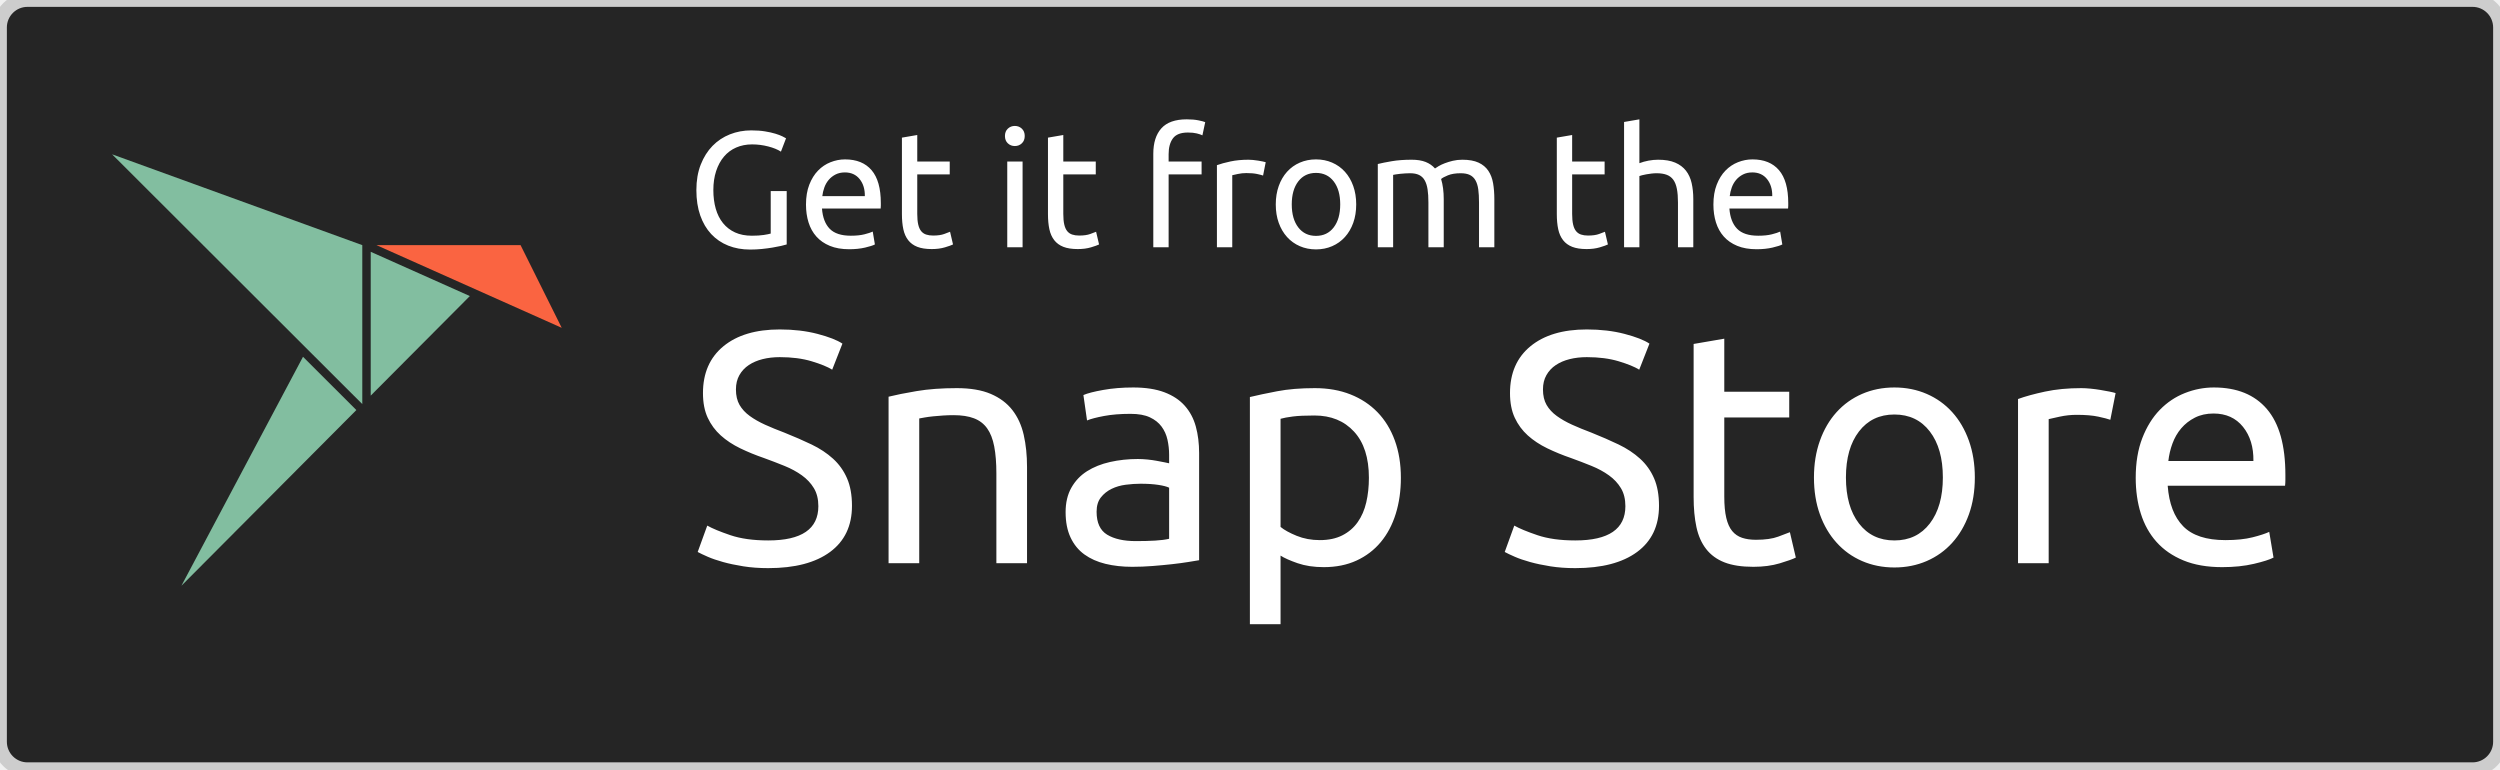
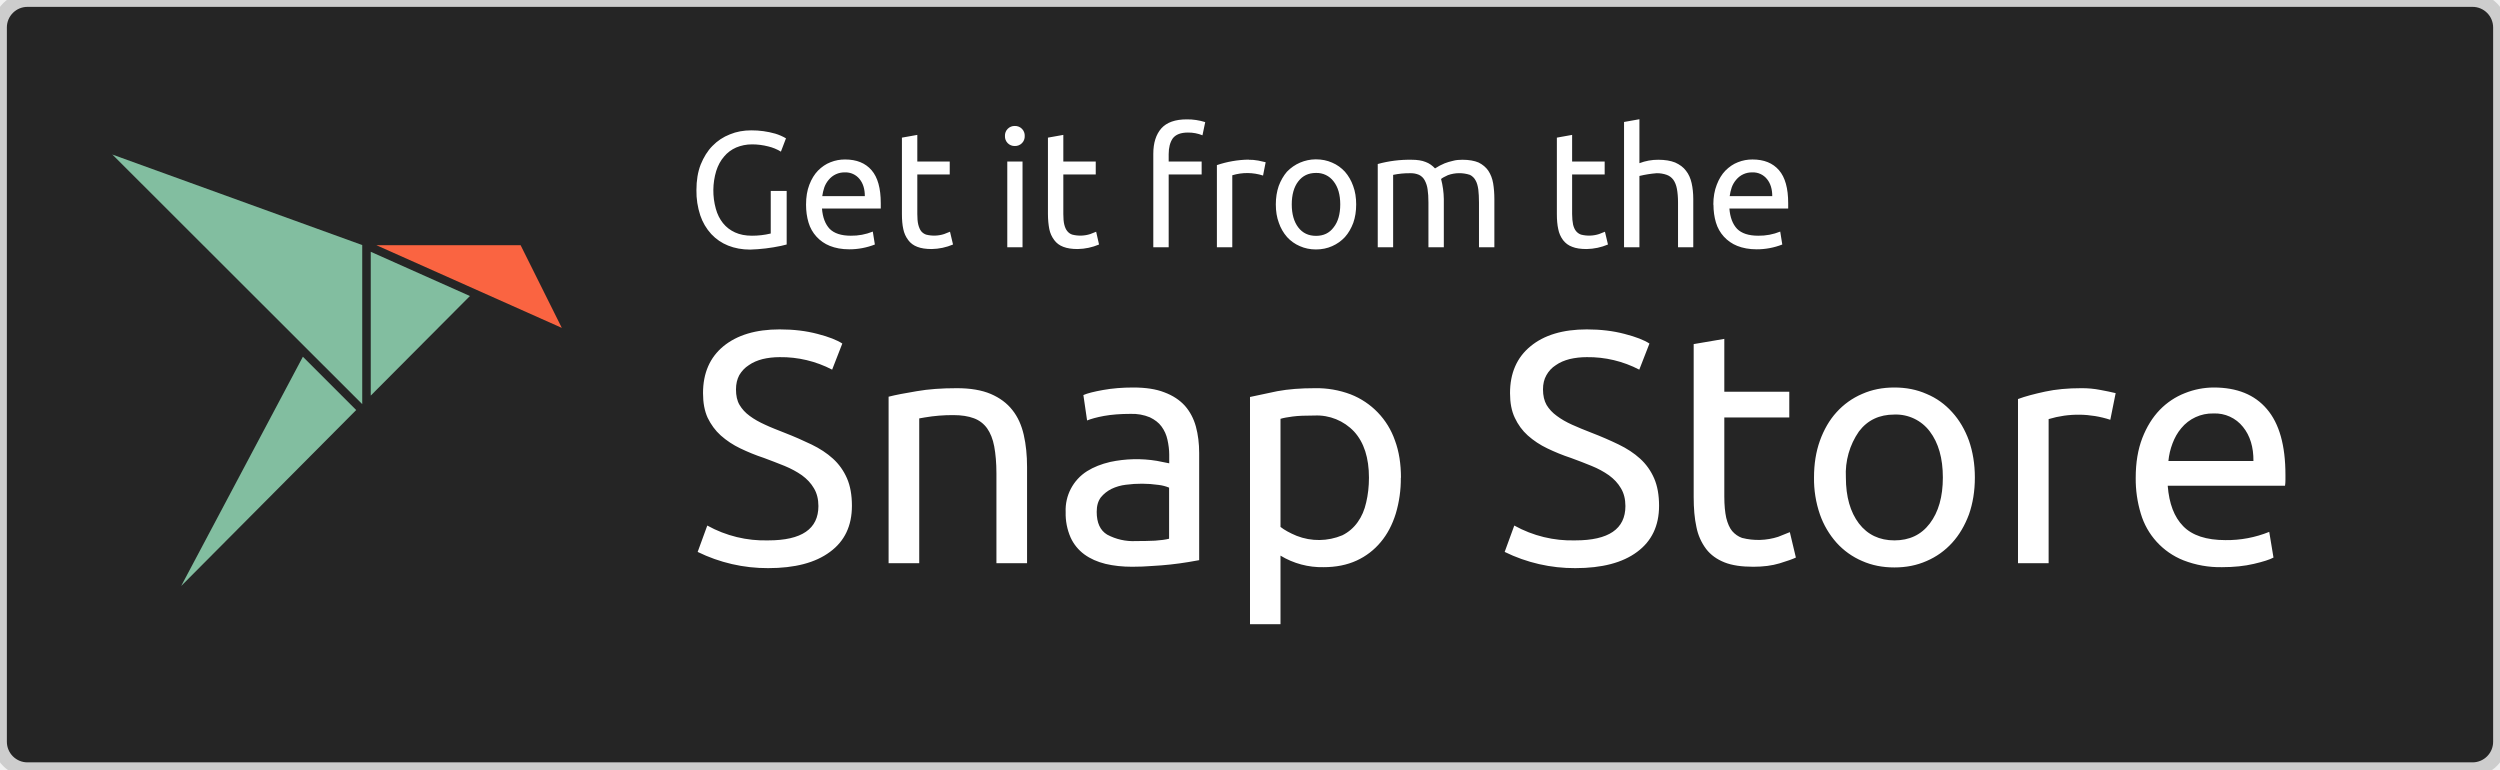
- <svg xmlns="http://www.w3.org/2000/svg" width="182px" height="56px" viewBox="0 0 182 56" version="1.1">
-   <g id="[EN]-snap-store-black-uneditable" stroke="none" stroke-width="1" fill="none" fill-rule="evenodd">
-     <rect id="Rectangle-path" stroke="#CDCDCD" fill="#252525" x="0" y="0" width="182" height="56" rx="2" />
-     <g id="logo" transform="translate(8, 11)" fill-rule="nonzero">
-       <path d="M18.988,17.802 L18.988,7.331 L26.205,10.553 L18.988,17.802 Z M5.208,31.641 L14.059,14.974 L17.942,18.852 L5.208,31.641 Z M0.16,0.233 L18.375,6.846 L18.375,18.417 L0.16,0.233 Z" id="body" fill="#82BEA0" />
-       <polygon id="head" fill="#FA6441" points="29.897 6.845 19.406 6.845 32.894 12.866" />
+ <svg xmlns="http://www.w3.org/2000/svg" width="182" height="56">
+   <g fill="none" fill-rule="evenodd">
+     <rect stroke="#CDCDCD" fill="#252525" width="182" height="56" rx="2" />
+     <g fill-rule="nonzero">
+       <path d="M26.99 28.8V18.33l7.22 3.22-7.22 7.25zM13.2 42.64l8.85-16.67 3.88 3.88-12.73 12.8zm-5.05-31.4l18.22 6.6v11.58L8.16 11.23z" fill="#82BEA0" />
+       <path fill="#FA6441" d="M37.9 17.85H27.4l13.5 6.02z" />
    </g>
-     <path d="M56.108,13.908 L57.272,13.908 L57.272,17.796 C57.176,17.828 57.038,17.864 56.858,17.904 C56.678,17.944 56.47,17.984 56.234,18.024 C55.998,18.064 55.74,18.098 55.46,18.126 C55.18,18.154 54.896,18.168 54.608,18.168 C54.024,18.168 53.492,18.072 53.012,17.88 C52.532,17.688 52.12,17.408 51.776,17.04 C51.432,16.672 51.166,16.22 50.978,15.684 C50.79,15.148 50.696,14.532 50.696,13.836 C50.696,13.14 50.802,12.522 51.014,11.982 C51.226,11.442 51.512,10.988 51.872,10.62 C52.232,10.252 52.654,9.972 53.138,9.78 C53.622,9.588 54.14,9.492 54.692,9.492 C55.068,9.492 55.402,9.516 55.694,9.564 C55.986,9.612 56.236,9.668 56.444,9.732 C56.652,9.796 56.822,9.86 56.954,9.924 C57.086,9.988 57.176,10.036 57.224,10.068 L56.852,11.04 C56.62,10.888 56.312,10.762 55.928,10.662 C55.544,10.562 55.152,10.512 54.752,10.512 C54.328,10.512 53.942,10.588 53.594,10.74 C53.246,10.892 52.95,11.112 52.706,11.4 C52.462,11.688 52.272,12.038 52.136,12.45 C52,12.862 51.932,13.324 51.932,13.836 C51.932,14.332 51.99,14.784 52.106,15.192 C52.222,15.6 52.398,15.95 52.634,16.242 C52.87,16.534 53.162,16.76 53.51,16.92 C53.858,17.08 54.268,17.16 54.74,17.16 C55.076,17.16 55.362,17.142 55.598,17.106 C55.834,17.07 56.004,17.036 56.108,17.004 L56.108,13.908 Z M58.676,14.892 C58.676,14.34 58.756,13.858 58.916,13.446 C59.076,13.034 59.288,12.692 59.552,12.42 C59.816,12.148 60.12,11.944 60.464,11.808 C60.808,11.672 61.16,11.604 61.52,11.604 C62.36,11.604 63.004,11.866 63.452,12.39 C63.9,12.914 64.124,13.712 64.124,14.784 L64.124,14.97 C64.124,15.046 64.12,15.116 64.112,15.18 L59.84,15.18 C59.888,15.828 60.076,16.32 60.404,16.656 C60.732,16.992 61.244,17.16 61.94,17.16 C62.332,17.16 62.662,17.126 62.93,17.058 C63.198,16.99 63.4,16.924 63.536,16.86 L63.692,17.796 C63.556,17.868 63.318,17.944 62.978,18.024 C62.638,18.104 62.252,18.144 61.82,18.144 C61.276,18.144 60.806,18.062 60.41,17.898 C60.014,17.734 59.688,17.508 59.432,17.22 C59.176,16.932 58.986,16.59 58.862,16.194 C58.738,15.798 58.676,15.364 58.676,14.892 Z M62.96,14.28 C62.968,13.776 62.842,13.362 62.582,13.038 C62.322,12.714 61.964,12.552 61.508,12.552 C61.252,12.552 61.026,12.602 60.83,12.702 C60.634,12.802 60.468,12.932 60.332,13.092 C60.196,13.252 60.09,13.436 60.014,13.644 C59.938,13.852 59.888,14.064 59.864,14.28 L62.96,14.28 Z M66.776,11.76 L69.14,11.76 L69.14,12.696 L66.776,12.696 L66.776,15.576 C66.776,15.888 66.8,16.146 66.848,16.35 C66.896,16.554 66.968,16.714 67.064,16.83 C67.16,16.946 67.28,17.028 67.424,17.076 C67.568,17.124 67.736,17.148 67.928,17.148 C68.264,17.148 68.534,17.11 68.738,17.034 C68.942,16.958 69.084,16.904 69.164,16.872 L69.38,17.796 C69.268,17.852 69.072,17.922 68.792,18.006 C68.512,18.09 68.192,18.132 67.832,18.132 C67.408,18.132 67.058,18.078 66.782,17.97 C66.506,17.862 66.284,17.7 66.116,17.484 C65.948,17.268 65.83,17.002 65.762,16.686 C65.694,16.37 65.66,16.004 65.66,15.588 L65.66,10.02 L66.776,9.828 L66.776,11.76 Z M74.444,18 L73.328,18 L73.328,11.76 L74.444,11.76 L74.444,18 Z M73.88,10.632 C73.68,10.632 73.51,10.566 73.37,10.434 C73.23,10.302 73.16,10.124 73.16,9.9 C73.16,9.676 73.23,9.498 73.37,9.366 C73.51,9.234 73.68,9.168 73.88,9.168 C74.08,9.168 74.25,9.234 74.39,9.366 C74.53,9.498 74.6,9.676 74.6,9.9 C74.6,10.124 74.53,10.302 74.39,10.434 C74.25,10.566 74.08,10.632 73.88,10.632 Z M77.408,11.76 L79.772,11.76 L79.772,12.696 L77.408,12.696 L77.408,15.576 C77.408,15.888 77.432,16.146 77.48,16.35 C77.528,16.554 77.6,16.714 77.696,16.83 C77.792,16.946 77.912,17.028 78.056,17.076 C78.2,17.124 78.368,17.148 78.56,17.148 C78.896,17.148 79.166,17.11 79.37,17.034 C79.574,16.958 79.716,16.904 79.796,16.872 L80.012,17.796 C79.9,17.852 79.704,17.922 79.424,18.006 C79.144,18.09 78.824,18.132 78.464,18.132 C78.04,18.132 77.69,18.078 77.414,17.97 C77.138,17.862 76.916,17.7 76.748,17.484 C76.58,17.268 76.462,17.002 76.394,16.686 C76.326,16.37 76.292,16.004 76.292,15.588 L76.292,10.02 L77.408,9.828 L77.408,11.76 Z M86.396,8.688 C86.724,8.688 87.006,8.712 87.242,8.76 C87.478,8.808 87.644,8.852 87.74,8.892 L87.536,9.852 C87.44,9.804 87.304,9.758 87.128,9.714 C86.952,9.67 86.736,9.648 86.48,9.648 C85.96,9.648 85.596,9.79 85.388,10.074 C85.18,10.358 85.076,10.74 85.076,11.22 L85.076,11.76 L87.476,11.76 L87.476,12.696 L85.076,12.696 L85.076,18 L83.96,18 L83.96,11.196 C83.96,10.396 84.156,9.778 84.548,9.342 C84.94,8.906 85.556,8.688 86.396,8.688 Z M90.896,11.628 C90.992,11.628 91.102,11.634 91.226,11.646 C91.35,11.658 91.472,11.674 91.592,11.694 C91.712,11.714 91.822,11.734 91.922,11.754 C92.022,11.774 92.096,11.792 92.144,11.808 L91.952,12.78 C91.864,12.748 91.718,12.71 91.514,12.666 C91.31,12.622 91.048,12.6 90.728,12.6 C90.52,12.6 90.314,12.622 90.11,12.666 C89.906,12.71 89.772,12.74 89.708,12.756 L89.708,18 L88.592,18 L88.592,12.024 C88.856,11.928 89.184,11.838 89.576,11.754 C89.968,11.67 90.408,11.628 90.896,11.628 Z M98.732,14.88 C98.732,15.376 98.66,15.824 98.516,16.224 C98.372,16.624 98.17,16.968 97.91,17.256 C97.65,17.544 97.34,17.766 96.98,17.922 C96.62,18.078 96.228,18.156 95.804,18.156 C95.38,18.156 94.988,18.078 94.628,17.922 C94.268,17.766 93.958,17.544 93.698,17.256 C93.438,16.968 93.236,16.624 93.092,16.224 C92.948,15.824 92.876,15.376 92.876,14.88 C92.876,14.392 92.948,13.946 93.092,13.542 C93.236,13.138 93.438,12.792 93.698,12.504 C93.958,12.216 94.268,11.994 94.628,11.838 C94.988,11.682 95.38,11.604 95.804,11.604 C96.228,11.604 96.62,11.682 96.98,11.838 C97.34,11.994 97.65,12.216 97.91,12.504 C98.17,12.792 98.372,13.138 98.516,13.542 C98.66,13.946 98.732,14.392 98.732,14.88 Z M97.568,14.88 C97.568,14.176 97.41,13.618 97.094,13.206 C96.778,12.794 96.348,12.588 95.804,12.588 C95.26,12.588 94.83,12.794 94.514,13.206 C94.198,13.618 94.04,14.176 94.04,14.88 C94.04,15.584 94.198,16.142 94.514,16.554 C94.83,16.966 95.26,17.172 95.804,17.172 C96.348,17.172 96.778,16.966 97.094,16.554 C97.41,16.142 97.568,15.584 97.568,14.88 Z M100.304,11.94 C100.56,11.876 100.898,11.808 101.318,11.736 C101.738,11.664 102.224,11.628 102.776,11.628 C103.176,11.628 103.512,11.682 103.784,11.79 C104.056,11.898 104.284,12.056 104.468,12.264 C104.524,12.224 104.612,12.168 104.732,12.096 C104.852,12.024 105,11.954 105.176,11.886 C105.352,11.818 105.548,11.758 105.764,11.706 C105.98,11.654 106.212,11.628 106.46,11.628 C106.94,11.628 107.332,11.698 107.636,11.838 C107.94,11.978 108.178,12.176 108.35,12.432 C108.522,12.688 108.638,12.992 108.698,13.344 C108.758,13.696 108.788,14.08 108.788,14.496 L108.788,18 L107.672,18 L107.672,14.736 C107.672,14.368 107.654,14.052 107.618,13.788 C107.582,13.524 107.514,13.304 107.414,13.128 C107.314,12.952 107.178,12.822 107.006,12.738 C106.834,12.654 106.612,12.612 106.34,12.612 C105.964,12.612 105.654,12.662 105.41,12.762 C105.166,12.862 105,12.952 104.912,13.032 C104.976,13.24 105.024,13.468 105.056,13.716 C105.088,13.964 105.104,14.224 105.104,14.496 L105.104,18 L103.988,18 L103.988,14.736 C103.988,14.368 103.968,14.052 103.928,13.788 C103.888,13.524 103.818,13.304 103.718,13.128 C103.618,12.952 103.482,12.822 103.31,12.738 C103.138,12.654 102.92,12.612 102.656,12.612 C102.544,12.612 102.424,12.616 102.296,12.624 C102.168,12.632 102.046,12.642 101.93,12.654 C101.814,12.666 101.708,12.68 101.612,12.696 C101.516,12.712 101.452,12.724 101.42,12.732 L101.42,18 L100.304,18 L100.304,11.94 Z M114.452,11.76 L116.816,11.76 L116.816,12.696 L114.452,12.696 L114.452,15.576 C114.452,15.888 114.476,16.146 114.524,16.35 C114.572,16.554 114.644,16.714 114.74,16.83 C114.836,16.946 114.956,17.028 115.1,17.076 C115.244,17.124 115.412,17.148 115.604,17.148 C115.94,17.148 116.21,17.11 116.414,17.034 C116.618,16.958 116.76,16.904 116.84,16.872 L117.056,17.796 C116.944,17.852 116.748,17.922 116.468,18.006 C116.188,18.09 115.868,18.132 115.508,18.132 C115.084,18.132 114.734,18.078 114.458,17.97 C114.182,17.862 113.96,17.7 113.792,17.484 C113.624,17.268 113.506,17.002 113.438,16.686 C113.37,16.37 113.336,16.004 113.336,15.588 L113.336,10.02 L114.452,9.828 L114.452,11.76 Z M118.232,18 L118.232,8.88 L119.348,8.688 L119.348,11.88 C119.556,11.8 119.778,11.738 120.014,11.694 C120.25,11.65 120.484,11.628 120.716,11.628 C121.212,11.628 121.624,11.698 121.952,11.838 C122.28,11.978 122.542,12.174 122.738,12.426 C122.934,12.678 123.072,12.98 123.152,13.332 C123.232,13.684 123.272,14.072 123.272,14.496 L123.272,18 L122.156,18 L122.156,14.736 C122.156,14.352 122.13,14.024 122.078,13.752 C122.026,13.48 121.94,13.26 121.82,13.092 C121.7,12.924 121.54,12.802 121.34,12.726 C121.14,12.65 120.892,12.612 120.596,12.612 C120.476,12.612 120.352,12.62 120.224,12.636 C120.096,12.652 119.974,12.67 119.858,12.69 C119.742,12.71 119.638,12.732 119.546,12.756 C119.454,12.78 119.388,12.8 119.348,12.816 L119.348,18 L118.232,18 Z M124.736,14.892 C124.736,14.34 124.816,13.858 124.976,13.446 C125.136,13.034 125.348,12.692 125.612,12.42 C125.876,12.148 126.18,11.944 126.524,11.808 C126.868,11.672 127.22,11.604 127.58,11.604 C128.42,11.604 129.064,11.866 129.512,12.39 C129.96,12.914 130.184,13.712 130.184,14.784 L130.184,14.97 C130.184,15.046 130.18,15.116 130.172,15.18 L125.9,15.18 C125.948,15.828 126.136,16.32 126.464,16.656 C126.792,16.992 127.304,17.16 128,17.16 C128.392,17.16 128.722,17.126 128.99,17.058 C129.258,16.99 129.46,16.924 129.596,16.86 L129.752,17.796 C129.616,17.868 129.378,17.944 129.038,18.024 C128.698,18.104 128.312,18.144 127.88,18.144 C127.336,18.144 126.866,18.062 126.47,17.898 C126.074,17.734 125.748,17.508 125.492,17.22 C125.236,16.932 125.046,16.59 124.922,16.194 C124.798,15.798 124.736,15.364 124.736,14.892 Z M129.02,14.28 C129.028,13.776 128.902,13.362 128.642,13.038 C128.382,12.714 128.024,12.552 127.568,12.552 C127.312,12.552 127.086,12.602 126.89,12.702 C126.694,12.802 126.528,12.932 126.392,13.092 C126.256,13.252 126.15,13.436 126.074,13.644 C125.998,13.852 125.948,14.064 125.924,14.28 L129.02,14.28 Z" id="Get-it-from-the" fill="#FFFFFF" />
-     <path d="M55.928,39.344 C58.36,39.344 59.576,38.512 59.576,36.848 C59.576,36.336 59.468,35.9 59.252,35.54 C59.036,35.18 58.744,34.868 58.376,34.604 C58.008,34.34 57.588,34.112 57.116,33.92 C56.644,33.728 56.144,33.536 55.616,33.344 C55.008,33.136 54.432,32.9 53.888,32.636 C53.344,32.372 52.872,32.06 52.472,31.7 C52.072,31.34 51.756,30.912 51.524,30.416 C51.292,29.92 51.176,29.32 51.176,28.616 C51.176,27.16 51.672,26.024 52.664,25.208 C53.656,24.392 55.024,23.984 56.768,23.984 C57.776,23.984 58.692,24.092 59.516,24.308 C60.34,24.524 60.944,24.76 61.328,25.016 L60.584,26.912 C60.248,26.704 59.748,26.5 59.084,26.3 C58.42,26.1 57.648,26 56.768,26 C56.32,26 55.904,26.048 55.52,26.144 C55.136,26.24 54.8,26.384 54.512,26.576 C54.224,26.768 53.996,27.012 53.828,27.308 C53.66,27.604 53.576,27.952 53.576,28.352 C53.576,28.8 53.664,29.176 53.84,29.48 C54.016,29.784 54.264,30.052 54.584,30.284 C54.904,30.516 55.276,30.728 55.7,30.92 C56.124,31.112 56.592,31.304 57.104,31.496 C57.824,31.784 58.484,32.072 59.084,32.36 C59.684,32.648 60.204,32.992 60.644,33.392 C61.084,33.792 61.424,34.268 61.664,34.82 C61.904,35.372 62.024,36.04 62.024,36.824 C62.024,38.28 61.492,39.4 60.428,40.184 C59.364,40.968 57.864,41.36 55.928,41.36 C55.272,41.36 54.668,41.316 54.116,41.228 C53.564,41.14 53.072,41.036 52.64,40.916 C52.208,40.796 51.836,40.668 51.524,40.532 C51.212,40.396 50.968,40.28 50.792,40.184 L51.488,38.264 C51.856,38.472 52.416,38.704 53.168,38.96 C53.92,39.216 54.84,39.344 55.928,39.344 Z M64.688,28.88 C65.2,28.752 65.88,28.616 66.728,28.472 C67.576,28.328 68.552,28.256 69.656,28.256 C70.648,28.256 71.472,28.396 72.128,28.676 C72.784,28.956 73.308,29.348 73.7,29.852 C74.092,30.356 74.368,30.96 74.528,31.664 C74.688,32.368 74.768,33.144 74.768,33.992 L74.768,41 L72.536,41 L72.536,34.472 C72.536,33.704 72.484,33.048 72.38,32.504 C72.276,31.96 72.104,31.52 71.864,31.184 C71.624,30.848 71.304,30.604 70.904,30.452 C70.504,30.3 70.008,30.224 69.416,30.224 C69.176,30.224 68.928,30.232 68.672,30.248 C68.416,30.264 68.172,30.284 67.94,30.308 C67.708,30.332 67.5,30.36 67.316,30.392 C67.132,30.424 67,30.448 66.92,30.464 L66.92,41 L64.688,41 L64.688,28.88 Z M82.688,39.392 C83.216,39.392 83.684,39.38 84.092,39.356 C84.5,39.332 84.84,39.288 85.112,39.224 L85.112,35.504 C84.952,35.424 84.692,35.356 84.332,35.3 C83.972,35.244 83.536,35.216 83.024,35.216 C82.688,35.216 82.332,35.24 81.956,35.288 C81.58,35.336 81.236,35.436 80.924,35.588 C80.612,35.74 80.352,35.948 80.144,36.212 C79.936,36.476 79.832,36.824 79.832,37.256 C79.832,38.056 80.088,38.612 80.6,38.924 C81.112,39.236 81.808,39.392 82.688,39.392 Z M82.496,28.208 C83.392,28.208 84.148,28.324 84.764,28.556 C85.38,28.788 85.876,29.116 86.252,29.54 C86.628,29.964 86.896,30.468 87.056,31.052 C87.216,31.636 87.296,32.28 87.296,32.984 L87.296,40.784 C87.104,40.816 86.836,40.86 86.492,40.916 C86.148,40.972 85.76,41.024 85.328,41.072 C84.896,41.12 84.428,41.164 83.924,41.204 C83.42,41.244 82.92,41.264 82.424,41.264 C81.72,41.264 81.072,41.192 80.48,41.048 C79.888,40.904 79.376,40.676 78.944,40.364 C78.512,40.052 78.176,39.64 77.936,39.128 C77.696,38.616 77.576,38 77.576,37.28 C77.576,36.592 77.716,36 77.996,35.504 C78.276,35.008 78.656,34.608 79.136,34.304 C79.616,34 80.176,33.776 80.816,33.632 C81.456,33.488 82.128,33.416 82.832,33.416 C83.056,33.416 83.288,33.428 83.528,33.452 C83.768,33.476 83.996,33.508 84.212,33.548 C84.428,33.588 84.616,33.624 84.776,33.656 C84.936,33.688 85.048,33.712 85.112,33.728 L85.112,33.104 C85.112,32.736 85.072,32.372 84.992,32.012 C84.912,31.652 84.768,31.332 84.56,31.052 C84.352,30.772 84.068,30.548 83.708,30.38 C83.348,30.212 82.88,30.128 82.304,30.128 C81.568,30.128 80.924,30.18 80.372,30.284 C79.82,30.388 79.408,30.496 79.136,30.608 L78.872,28.76 C79.16,28.632 79.64,28.508 80.312,28.388 C80.984,28.268 81.712,28.208 82.496,28.208 Z M99.656,34.784 C99.656,33.328 99.296,32.208 98.576,31.424 C97.856,30.64 96.896,30.248 95.696,30.248 C95.024,30.248 94.5,30.272 94.124,30.32 C93.748,30.368 93.448,30.424 93.224,30.488 L93.224,38.36 C93.496,38.584 93.888,38.8 94.4,39.008 C94.912,39.216 95.472,39.32 96.08,39.32 C96.72,39.32 97.268,39.204 97.724,38.972 C98.18,38.74 98.552,38.42 98.84,38.012 C99.128,37.604 99.336,37.124 99.464,36.572 C99.592,36.02 99.656,35.424 99.656,34.784 Z M101.984,34.784 C101.984,35.728 101.86,36.6 101.612,37.4 C101.364,38.2 101,38.888 100.52,39.464 C100.04,40.04 99.452,40.488 98.756,40.808 C98.06,41.128 97.264,41.288 96.368,41.288 C95.648,41.288 95.012,41.192 94.46,41 C93.908,40.808 93.496,40.624 93.224,40.448 L93.224,45.44 L90.992,45.44 L90.992,28.904 C91.52,28.776 92.18,28.636 92.972,28.484 C93.764,28.332 94.68,28.256 95.72,28.256 C96.68,28.256 97.544,28.408 98.312,28.712 C99.08,29.016 99.736,29.448 100.28,30.008 C100.824,30.568 101.244,31.252 101.54,32.06 C101.836,32.868 101.984,33.776 101.984,34.784 Z M114.68,39.344 C117.112,39.344 118.328,38.512 118.328,36.848 C118.328,36.336 118.22,35.9 118.004,35.54 C117.788,35.18 117.496,34.868 117.128,34.604 C116.76,34.34 116.34,34.112 115.868,33.92 C115.396,33.728 114.896,33.536 114.368,33.344 C113.76,33.136 113.184,32.9 112.64,32.636 C112.096,32.372 111.624,32.06 111.224,31.7 C110.824,31.34 110.508,30.912 110.276,30.416 C110.044,29.92 109.928,29.32 109.928,28.616 C109.928,27.16 110.424,26.024 111.416,25.208 C112.408,24.392 113.776,23.984 115.52,23.984 C116.528,23.984 117.444,24.092 118.268,24.308 C119.092,24.524 119.696,24.76 120.08,25.016 L119.336,26.912 C119,26.704 118.5,26.5 117.836,26.3 C117.172,26.1 116.4,26 115.52,26 C115.072,26 114.656,26.048 114.272,26.144 C113.888,26.24 113.552,26.384 113.264,26.576 C112.976,26.768 112.748,27.012 112.58,27.308 C112.412,27.604 112.328,27.952 112.328,28.352 C112.328,28.8 112.416,29.176 112.592,29.48 C112.768,29.784 113.016,30.052 113.336,30.284 C113.656,30.516 114.028,30.728 114.452,30.92 C114.876,31.112 115.344,31.304 115.856,31.496 C116.576,31.784 117.236,32.072 117.836,32.36 C118.436,32.648 118.956,32.992 119.396,33.392 C119.836,33.792 120.176,34.268 120.416,34.82 C120.656,35.372 120.776,36.04 120.776,36.824 C120.776,38.28 120.244,39.4 119.18,40.184 C118.116,40.968 116.616,41.36 114.68,41.36 C114.024,41.36 113.42,41.316 112.868,41.228 C112.316,41.14 111.824,41.036 111.392,40.916 C110.96,40.796 110.588,40.668 110.276,40.532 C109.964,40.396 109.72,40.28 109.544,40.184 L110.24,38.264 C110.608,38.472 111.168,38.704 111.92,38.96 C112.672,39.216 113.592,39.344 114.68,39.344 Z M125.528,28.52 L130.256,28.52 L130.256,30.392 L125.528,30.392 L125.528,36.152 C125.528,36.776 125.576,37.292 125.672,37.7 C125.768,38.108 125.912,38.428 126.104,38.66 C126.296,38.892 126.536,39.056 126.824,39.152 C127.112,39.248 127.448,39.296 127.832,39.296 C128.504,39.296 129.044,39.22 129.452,39.068 C129.86,38.916 130.144,38.808 130.304,38.744 L130.736,40.592 C130.512,40.704 130.12,40.844 129.56,41.012 C129,41.18 128.36,41.264 127.64,41.264 C126.792,41.264 126.092,41.156 125.54,40.94 C124.988,40.724 124.544,40.4 124.208,39.968 C123.872,39.536 123.636,39.004 123.5,38.372 C123.364,37.74 123.296,37.008 123.296,36.176 L123.296,25.04 L125.528,24.656 L125.528,28.52 Z M143.768,34.76 C143.768,35.752 143.624,36.648 143.336,37.448 C143.048,38.248 142.644,38.936 142.124,39.512 C141.604,40.088 140.984,40.532 140.264,40.844 C139.544,41.156 138.76,41.312 137.912,41.312 C137.064,41.312 136.28,41.156 135.56,40.844 C134.84,40.532 134.22,40.088 133.7,39.512 C133.18,38.936 132.776,38.248 132.488,37.448 C132.2,36.648 132.056,35.752 132.056,34.76 C132.056,33.784 132.2,32.892 132.488,32.084 C132.776,31.276 133.18,30.584 133.7,30.008 C134.22,29.432 134.84,28.988 135.56,28.676 C136.28,28.364 137.064,28.208 137.912,28.208 C138.76,28.208 139.544,28.364 140.264,28.676 C140.984,28.988 141.604,29.432 142.124,30.008 C142.644,30.584 143.048,31.276 143.336,32.084 C143.624,32.892 143.768,33.784 143.768,34.76 Z M141.44,34.76 C141.44,33.352 141.124,32.236 140.492,31.412 C139.86,30.588 139,30.176 137.912,30.176 C136.824,30.176 135.964,30.588 135.332,31.412 C134.7,32.236 134.384,33.352 134.384,34.76 C134.384,36.168 134.7,37.284 135.332,38.108 C135.964,38.932 136.824,39.344 137.912,39.344 C139,39.344 139.86,38.932 140.492,38.108 C141.124,37.284 141.44,36.168 141.44,34.76 Z M151.52,28.256 C151.712,28.256 151.932,28.268 152.18,28.292 C152.428,28.316 152.672,28.348 152.912,28.388 C153.152,28.428 153.372,28.468 153.572,28.508 C153.772,28.548 153.92,28.584 154.016,28.616 L153.632,30.56 C153.456,30.496 153.164,30.42 152.756,30.332 C152.348,30.244 151.824,30.2 151.184,30.2 C150.768,30.2 150.356,30.244 149.948,30.332 C149.54,30.42 149.272,30.48 149.144,30.512 L149.144,41 L146.912,41 L146.912,29.048 C147.44,28.856 148.096,28.676 148.88,28.508 C149.664,28.34 150.544,28.256 151.52,28.256 Z M155.48,34.784 C155.48,33.68 155.64,32.716 155.96,31.892 C156.28,31.068 156.704,30.384 157.232,29.84 C157.76,29.296 158.368,28.888 159.056,28.616 C159.744,28.344 160.448,28.208 161.168,28.208 C162.848,28.208 164.136,28.732 165.032,29.78 C165.928,30.828 166.376,32.424 166.376,34.568 L166.376,34.94 C166.376,35.092 166.368,35.232 166.352,35.36 L157.808,35.36 C157.904,36.656 158.28,37.64 158.936,38.312 C159.592,38.984 160.616,39.32 162.008,39.32 C162.792,39.32 163.452,39.252 163.988,39.116 C164.524,38.98 164.928,38.848 165.2,38.72 L165.512,40.592 C165.24,40.736 164.764,40.888 164.084,41.048 C163.404,41.208 162.632,41.288 161.768,41.288 C160.68,41.288 159.74,41.124 158.948,40.796 C158.156,40.468 157.504,40.016 156.992,39.44 C156.48,38.864 156.1,38.18 155.852,37.388 C155.604,36.596 155.48,35.728 155.48,34.784 Z M164.048,33.56 C164.064,32.552 163.812,31.724 163.292,31.076 C162.772,30.428 162.056,30.104 161.144,30.104 C160.632,30.104 160.18,30.204 159.788,30.404 C159.396,30.604 159.064,30.864 158.792,31.184 C158.52,31.504 158.308,31.872 158.156,32.288 C158.004,32.704 157.904,33.128 157.856,33.56 L164.048,33.56 Z" id="Snap-Store" fill="#FFFFFF" />
+     <path d="M56.1 13.9h1.17v3.9l-.41.1a12.68 12.68 0 01-2.25.27c-.59 0-1.12-.1-1.6-.29a3.4 3.4 0 01-1.23-.84 3.8 3.8 0 01-.8-1.36 5.57 5.57 0 01-.28-1.84c0-.7.1-1.32.31-1.86.22-.54.5-1 .86-1.36.36-.37.78-.65 1.27-.84.48-.2 1-.29 1.55-.29a6.23 6.23 0 011.75.24 3.67 3.67 0 01.78.34l-.37.97a3.14 3.14 0 00-.92-.38c-.39-.1-.78-.15-1.18-.15-.42 0-.8.08-1.16.23-.34.15-.64.37-.88.66-.25.29-.44.64-.57 1.05a4.95 4.95 0 00-.03 2.74c.11.41.29.76.52 1.05.24.3.53.52.88.68.35.16.76.24 1.23.24a5.8 5.8 0 001.37-.16v-3.1zm2.58 1c0-.56.08-1.04.24-1.45.16-.42.37-.76.63-1.03.27-.27.57-.48.91-.61.35-.14.7-.2 1.06-.2.84 0 1.48.26 1.93.78.45.52.67 1.32.67 2.4v.39h-4.28c.05.65.24 1.14.56 1.48.33.33.84.5 1.54.5a4.1 4.1 0 001.6-.3l.15.94a5.08 5.08 0 01-1.87.35c-.54 0-1.01-.09-1.41-.25a2.63 2.63 0 01-1.55-1.7c-.12-.4-.18-.84-.18-1.3zm4.28-.62c0-.5-.12-.92-.38-1.24a1.3 1.3 0 00-1.07-.49 1.47 1.47 0 00-1.18.54 1.8 1.8 0 00-.32.55c-.07.21-.12.42-.15.64h3.1zm3.82-2.52h2.36v.94h-2.36v2.88c0 .3.02.57.07.77.05.2.12.36.21.48.1.12.22.2.36.25a2.37 2.37 0 001.31-.04l.43-.17.22.93a4.14 4.14 0 01-1.55.33c-.42 0-.77-.05-1.05-.16-.27-.1-.5-.27-.66-.49a1.95 1.95 0 01-.36-.8c-.07-.31-.1-.68-.1-1.1v-5.56l1.12-.2v1.94zM74.44 18h-1.11v-6.24h1.11V18zm-.56-7.37a.7.7 0 01-.72-.73.7.7 0 01.72-.73.7.7 0 01.72.73.7.7 0 01-.72.73zm3.53 1.13h2.36v.94h-2.36v2.88c0 .3.02.57.07.77.05.2.12.36.22.48s.21.2.36.25a2.37 2.37 0 001.31-.04l.43-.17.21.93a4.14 4.14 0 01-1.55.33c-.42 0-.77-.05-1.05-.16-.27-.1-.5-.27-.66-.49a1.95 1.95 0 01-.36-.8c-.06-.31-.1-.68-.1-1.1v-5.56l1.12-.2v1.94zm8.99-3.07a4.3 4.3 0 011.34.2l-.2.96a2.72 2.72 0 00-1.06-.2c-.52 0-.88.14-1.1.42-.2.29-.3.67-.3 1.15v.54h2.4v.94h-2.4V18h-1.12v-6.8c0-.8.2-1.42.59-1.86.39-.43 1-.65 1.85-.65zm4.5 2.94a3.47 3.47 0 01.7.06 10.46 10.46 0 01.54.12l-.19.97a3.74 3.74 0 00-2.24-.02V18h-1.12v-5.98a7.59 7.59 0 012.3-.4zm7.83 3.25c0 .5-.07.94-.21 1.34-.15.4-.35.75-.61 1.04-.26.28-.57.5-.93.66-.36.16-.75.24-1.18.24-.42 0-.81-.08-1.17-.24a2.67 2.67 0 01-.93-.66 3.07 3.07 0 01-.6-1.04c-.15-.4-.22-.84-.22-1.34 0-.49.07-.93.21-1.34.15-.4.35-.75.6-1.04a2.93 2.93 0 012.1-.9c.44 0 .83.08 1.19.24.36.15.67.38.93.66.26.3.46.64.6 1.04.15.4.22.85.22 1.34zm-1.16 0c0-.7-.16-1.26-.48-1.67a1.54 1.54 0 00-1.29-.62c-.54 0-.97.2-1.29.62-.31.4-.47.97-.47 1.67s.16 1.26.47 1.67c.32.42.75.62 1.3.62.54 0 .97-.2 1.28-.62.32-.4.48-.97.48-1.67zm2.73-2.94a8.71 8.71 0 012.47-.31c.4 0 .74.05 1.01.16.28.1.5.27.69.47a4.3 4.3 0 01.7-.37c.18-.07.38-.13.6-.18.21-.06.44-.08.69-.08.48 0 .87.07 1.18.2.3.15.54.35.71.6.17.26.29.56.35.91.06.36.09.74.09 1.16V18h-1.12v-3.26c0-.37-.02-.69-.05-.95-.04-.27-.1-.49-.2-.66a.93.93 0 00-.41-.4 2.47 2.47 0 00-1.6.02c-.24.11-.41.2-.5.28a6.1 6.1 0 01.2 1.46V18h-1.12v-3.26c0-.37-.02-.69-.06-.95a1.91 1.91 0 00-.21-.66.93.93 0 00-.41-.4 1.49 1.49 0 00-.65-.12 5.79 5.79 0 00-1.24.12V18h-1.12v-6.06zm14.15-.18h2.37v.94h-2.37v2.88c0 .3.03.57.07.77.05.2.12.36.22.48s.22.2.36.25a2.37 2.37 0 001.31-.04l.43-.17.22.93a4.14 4.14 0 01-1.55.33c-.43 0-.78-.05-1.05-.16-.28-.1-.5-.27-.67-.49a1.95 1.95 0 01-.35-.8c-.07-.31-.1-.68-.1-1.1v-5.56l1.11-.2v1.94zm3.78 6.24V8.88l1.12-.2v3.2a3.78 3.78 0 011.37-.25c.5 0 .9.07 1.23.2.33.15.6.34.79.6.2.25.33.55.41.9.08.35.12.74.12 1.17V18h-1.11v-3.26c0-.39-.03-.72-.08-.99s-.14-.49-.26-.66a1.02 1.02 0 00-.48-.36 2.1 2.1 0 00-.74-.12 7.99 7.99 0 00-1.25.2V18h-1.12zm6.5-3.1c0-.56.09-1.04.25-1.45.16-.42.37-.76.63-1.03.27-.27.57-.48.91-.61.35-.14.7-.2 1.06-.2.84 0 1.48.26 1.93.78.45.52.67 1.32.67 2.4v.39h-4.28c.05.65.24 1.14.56 1.48.33.33.84.5 1.54.5a4.1 4.1 0 001.6-.3l.15.94a5.08 5.08 0 01-1.87.35c-.54 0-1.01-.09-1.41-.25a2.63 2.63 0 01-1.55-1.7c-.12-.4-.18-.84-.18-1.3zm4.29-.62c0-.5-.12-.92-.38-1.24a1.3 1.3 0 00-1.07-.49 1.47 1.47 0 00-1.18.54 1.8 1.8 0 00-.32.55c-.07.21-.12.42-.15.64h3.1zM55.93 39.34c2.43 0 3.65-.83 3.65-2.5 0-.5-.11-.94-.33-1.3-.21-.36-.5-.67-.87-.94-.37-.26-.8-.49-1.26-.68-.48-.2-.98-.38-1.5-.58-.61-.2-1.19-.44-1.73-.7a6.05 6.05 0 01-1.42-.94c-.4-.36-.71-.79-.95-1.28-.23-.5-.34-1.1-.34-1.8 0-1.46.5-2.6 1.48-3.41 1-.82 2.36-1.23 4.1-1.23 1.02 0 1.93.11 2.76.33.82.21 1.42.45 1.8.7l-.74 1.9a8.05 8.05 0 00-3.82-.91c-.44 0-.86.05-1.24.14-.38.1-.72.24-1 .44-.3.19-.52.43-.7.73-.16.3-.24.64-.24 1.04 0 .45.08.83.26 1.13.18.3.42.57.74.8.32.24.7.45 1.12.64.42.2.9.38 1.4.58.72.28 1.38.57 1.98.86.6.29 1.12.63 1.56 1.03.44.4.78.88 1.02 1.43.24.55.36 1.22.36 2 0 1.46-.53 2.58-1.6 3.36-1.06.79-2.56 1.18-4.5 1.18a11.54 11.54 0 01-5.13-1.18l.7-1.92a8.63 8.63 0 004.44 1.08zm8.76-10.46c.51-.13 1.19-.26 2.04-.4.85-.15 1.82-.22 2.93-.22.99 0 1.81.14 2.47.42.65.28 1.18.67 1.57 1.17.4.5.67 1.11.83 1.81.16.7.24 1.48.24 2.33V41h-2.23v-6.53c0-.77-.06-1.42-.16-1.97-.1-.54-.28-.98-.52-1.32a2.04 2.04 0 00-.96-.73c-.4-.15-.9-.23-1.48-.23a11.93 11.93 0 00-2.1.17l-.4.07V41h-2.23V28.88zm18 10.51c.53 0 1-.01 1.4-.03.41-.03.75-.07 1.02-.14V35.5a2.86 2.86 0 00-.78-.2 8.68 8.68 0 00-2.37-.01 3.3 3.3 0 00-1.04.3c-.3.15-.57.36-.78.62-.2.27-.3.61-.3 1.05 0 .8.25 1.35.76 1.66a4 4 0 002.09.47zm-.2-11.18c.9 0 1.66.11 2.27.35.62.23 1.12.56 1.5.98.37.42.64.93.8 1.51.16.59.24 1.23.24 1.93v7.8l-.8.14a23.37 23.37 0 01-2.58.28c-.5.04-1 .06-1.5.06-.7 0-1.35-.07-1.94-.21-.6-.15-1.1-.37-1.54-.69a3.13 3.13 0 01-1-1.23 4.33 4.33 0 01-.36-1.85 3.35 3.35 0 011.56-2.98c.48-.3 1.04-.52 1.68-.67a9.16 9.16 0 013.4-.08 40.87 40.87 0 01.9.18v-.63c0-.36-.05-.73-.13-1.09a2.5 2.5 0 00-.43-.96c-.2-.28-.5-.5-.85-.67a3.34 3.34 0 00-1.4-.25c-.74 0-1.39.05-1.94.15-.55.1-.96.22-1.23.33l-.27-1.85c.29-.13.77-.25 1.44-.37.67-.12 1.4-.18 2.19-.18zm17.17 6.57c0-1.45-.36-2.57-1.08-3.36a3.72 3.72 0 00-2.88-1.17c-.68 0-1.2.02-1.58.07-.37.05-.67.1-.9.17v7.87c.28.22.67.44 1.18.65a4.42 4.42 0 003.32-.04c.46-.23.83-.55 1.12-.96.29-.4.5-.89.62-1.44.13-.55.2-1.15.2-1.79zm2.32 0a8.8 8.8 0 01-.37 2.62c-.25.8-.61 1.49-1.09 2.06a4.96 4.96 0 01-1.76 1.35c-.7.32-1.5.48-2.4.48a5.8 5.8 0 01-3.14-.84v4.99H91V28.9l1.98-.42c.8-.15 1.71-.22 2.75-.22a7 7 0 012.6.45 5.55 5.55 0 013.22 3.35c.3.8.44 1.72.44 2.72zm12.7 4.56c2.43 0 3.65-.83 3.65-2.5 0-.5-.11-.94-.33-1.3-.21-.36-.5-.67-.87-.94-.37-.26-.79-.49-1.26-.68-.47-.2-.97-.38-1.5-.58-.61-.2-1.19-.44-1.73-.7a6.05 6.05 0 01-1.42-.94c-.4-.36-.71-.79-.94-1.28-.24-.5-.35-1.1-.35-1.8 0-1.46.5-2.6 1.49-3.41.99-.82 2.36-1.23 4.1-1.23 1 0 1.92.11 2.75.33.82.21 1.43.45 1.81.7l-.74 1.9a8.05 8.05 0 00-3.82-.91c-.45 0-.86.05-1.25.14-.38.1-.72.24-1 .44-.3.19-.52.43-.69.73-.17.3-.25.64-.25 1.04 0 .45.09.83.26 1.13.18.3.43.57.75.8.32.24.69.45 1.11.64.43.2.9.38 1.4.58.73.28 1.39.57 1.99.86.6.29 1.12.63 1.56 1.03.44.4.78.88 1.02 1.43.24.55.36 1.22.36 2 0 1.46-.54 2.58-1.6 3.36-1.06.79-2.56 1.18-4.5 1.18a11.54 11.54 0 01-5.14-1.18l.7-1.92a8.63 8.63 0 004.44 1.08zm10.85-10.82h4.73v1.87h-4.73v5.76c0 .63.05 1.14.14 1.55.1.4.24.73.43.96.2.23.44.4.72.5a4.74 4.74 0 002.63-.08l.85-.34.44 1.85c-.23.11-.62.25-1.18.42-.56.17-1.2.25-1.92.25-.85 0-1.55-.1-2.1-.32s-1-.54-1.33-.97a3.9 3.9 0 01-.71-1.6c-.14-.63-.2-1.36-.2-2.2V25.05l2.23-.38v3.86zm18.24 6.24c0 1-.15 1.89-.43 2.69-.3.8-.7 1.49-1.22 2.06a5.33 5.33 0 01-1.86 1.33c-.72.32-1.5.47-2.35.47-.85 0-1.63-.15-2.35-.47a5.33 5.33 0 01-1.86-1.33 6.15 6.15 0 01-1.21-2.06 7.9 7.9 0 01-.43-2.69c0-.98.14-1.87.43-2.68.29-.8.69-1.5 1.21-2.07a5.33 5.33 0 011.86-1.33c.72-.32 1.5-.47 2.35-.47.85 0 1.63.15 2.35.47.72.3 1.34.75 1.86 1.33.52.57.93 1.27 1.22 2.07.28.81.43 1.7.43 2.68zm-2.33 0c0-1.4-.32-2.52-.95-3.35a3.08 3.08 0 00-2.58-1.23c-1.09 0-1.95.4-2.58 1.23a5.37 5.37 0 00-.95 3.35c0 1.4.32 2.52.95 3.35.63.82 1.5 1.23 2.58 1.23 1.09 0 1.95-.4 2.58-1.23.63-.83.95-1.94.95-3.35zm10.08-6.5a6.94 6.94 0 011.4.13 20.92 20.92 0 011.1.23l-.39 1.94a7.48 7.48 0 00-4.49-.05V41h-2.23V29.05c.53-.2 1.19-.37 1.97-.54.78-.17 1.66-.25 2.64-.25zm3.96 6.52c0-1.1.16-2.06.48-2.89.32-.82.74-1.5 1.27-2.05a5.16 5.16 0 011.83-1.22 5.7 5.7 0 012.1-.41c1.69 0 2.98.52 3.87 1.57.9 1.05 1.35 2.64 1.35 4.79v.37c0 .15-.01.3-.03.42h-8.54c.1 1.3.47 2.28 1.13 2.95.65.67 1.68 1.01 3.07 1.01a8.19 8.19 0 003.19-.6l.31 1.87c-.27.15-.75.3-1.43.46-.68.16-1.45.24-2.31.24a7.35 7.35 0 01-2.82-.5 5.26 5.26 0 01-3.1-3.4 8.68 8.68 0 01-.37-2.6zm8.57-1.22c.01-1-.24-1.84-.76-2.48a2.6 2.6 0 00-2.15-.98 2.94 2.94 0 00-2.35 1.08c-.27.32-.48.7-.63 1.1-.16.42-.26.85-.3 1.28h6.19z" fill="#FFF" />
  </g>
</svg>
